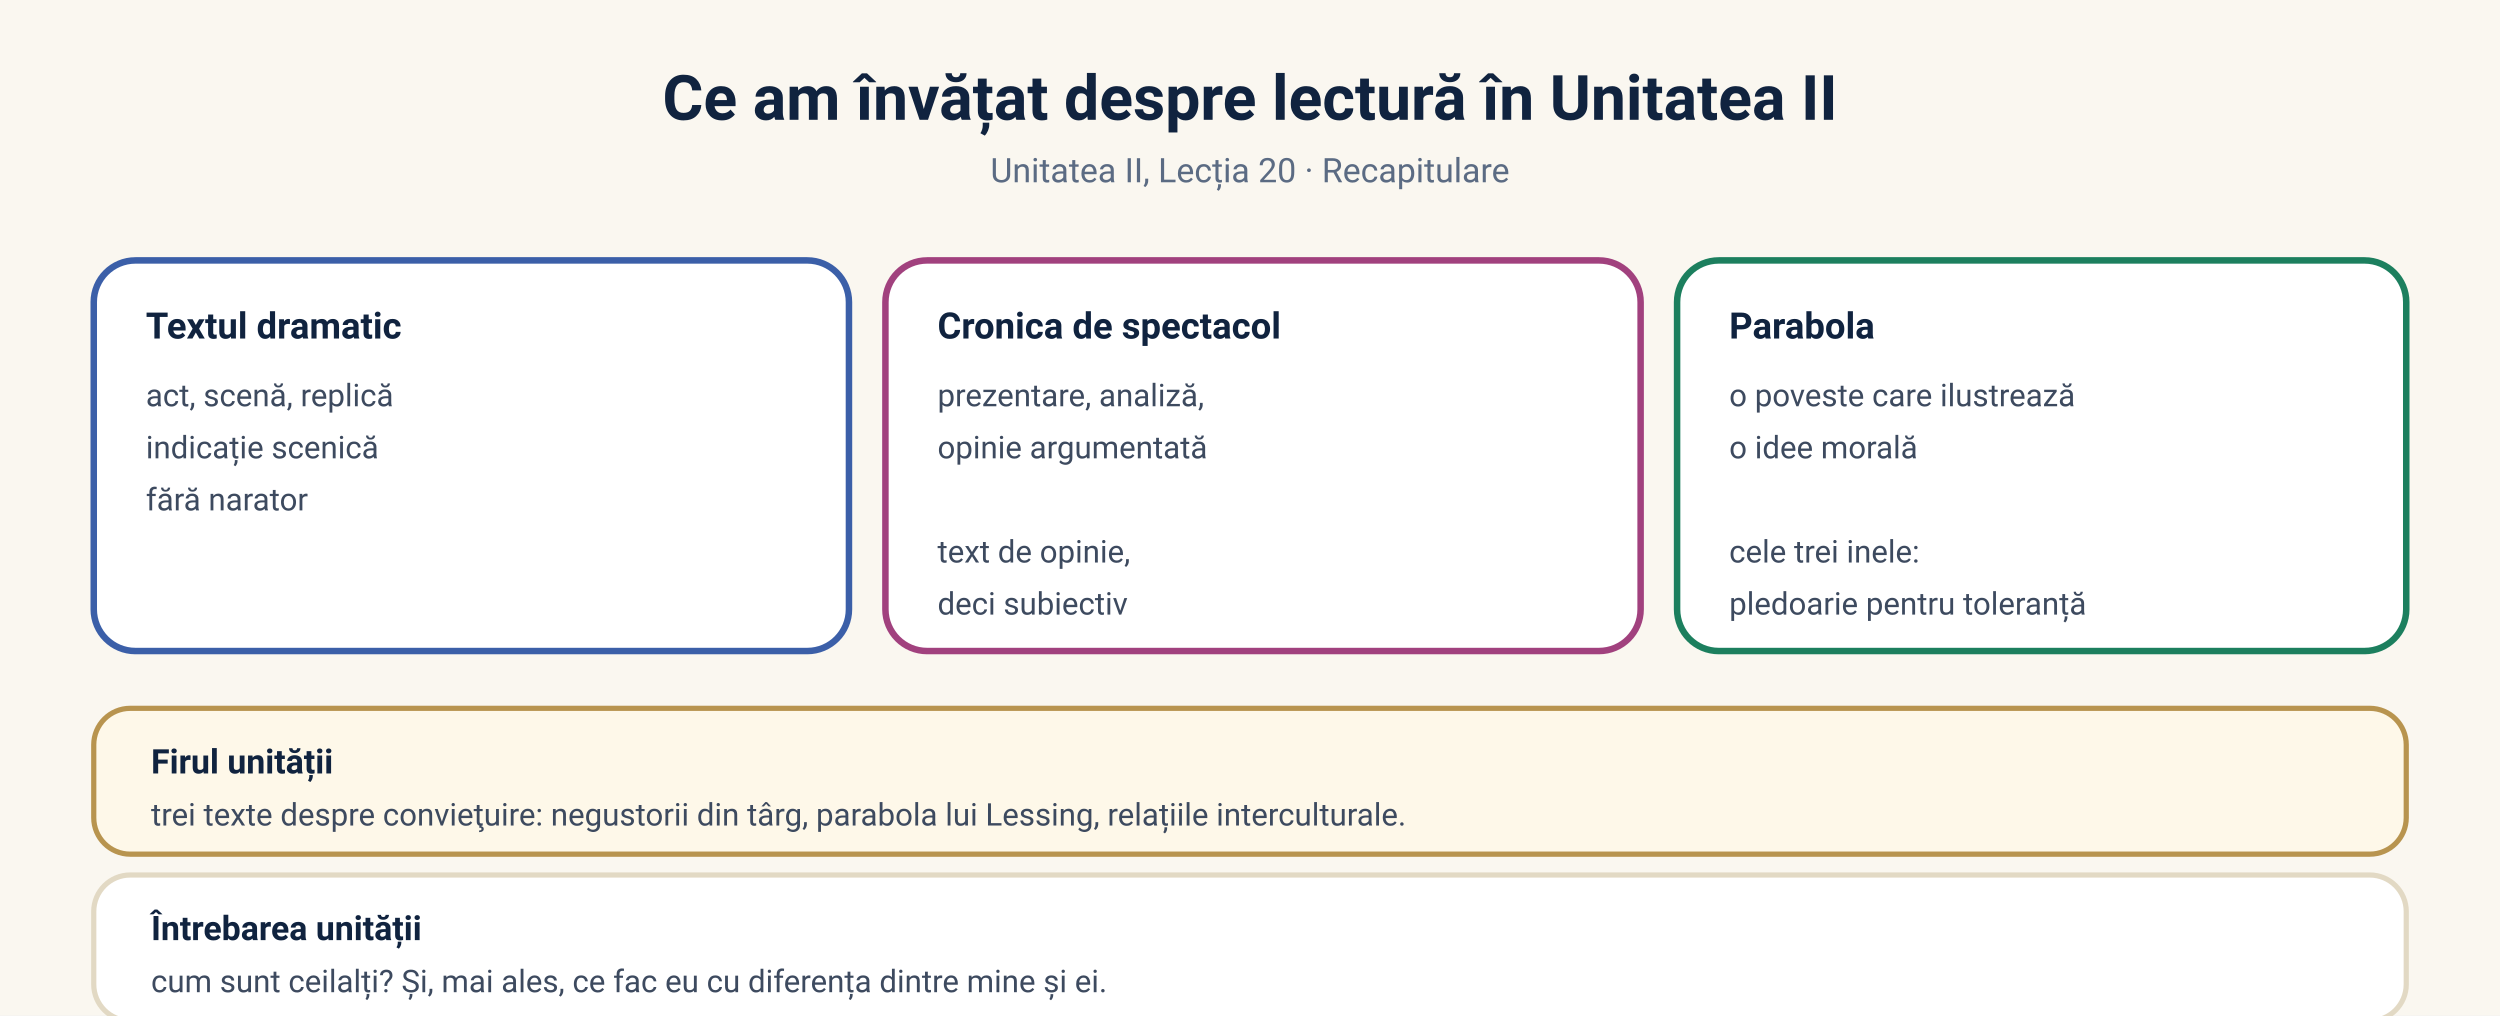
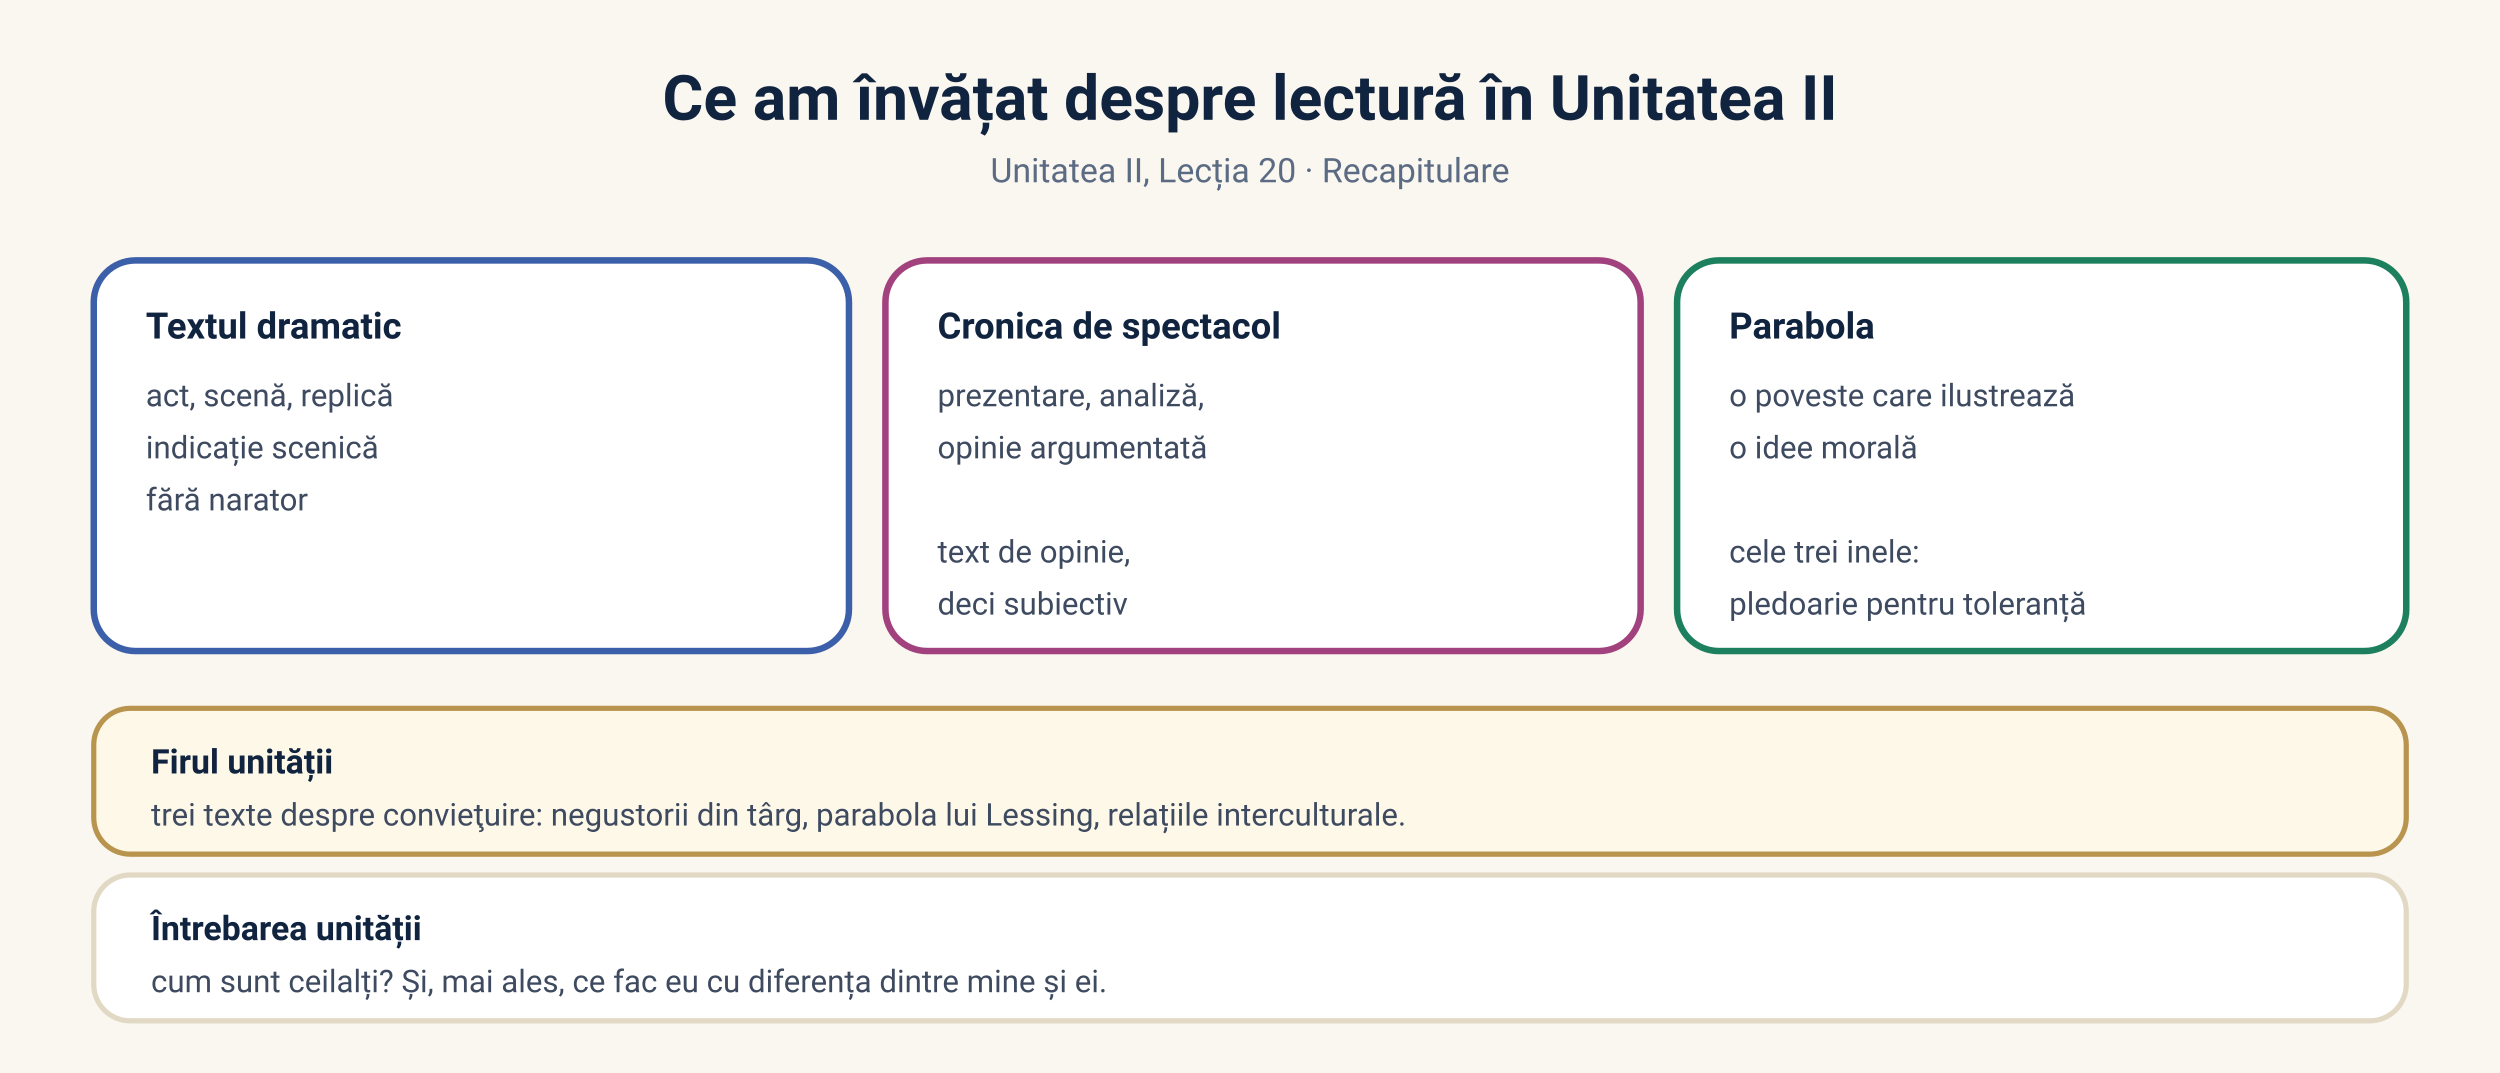
- <svg xmlns="http://www.w3.org/2000/svg" viewBox="0 0 960 390" font-family="'Segoe UI', 'Plus Jakarta Sans', -apple-system, Roboto, sans-serif">
-   <rect width="960" height="390" fill="#faf7f0" />
+ <svg xmlns="http://www.w3.org/2000/svg" viewBox="0 0 960 412" font-family="'Segoe UI', 'Plus Jakarta Sans', -apple-system, Roboto, sans-serif">
+   <rect width="960" height="412" fill="#faf7f0" />
  <text x="480" y="46" text-anchor="middle" font-size="24" font-weight="700" fill="#10233f">Ce am învățat despre lectură în Unitatea II</text>
  <text x="480" y="70" text-anchor="middle" font-size="13" fill="#5b6b83">Unitatea II, Lecția 20 · Recapitulare</text>
  <rect x="36" y="100" width="290" height="150" rx="16" fill="#ffffff" stroke="#3b5fa8" stroke-width="2.5" />
  <text x="56" y="130" font-size="14" font-weight="700" fill="#10233f">Textul dramatic</text>
  <text x="56" y="156" font-size="12" fill="#3d4a5f">act, scenă, replică</text>
  <text x="56" y="176" font-size="12" fill="#3d4a5f">indicație scenică</text>
  <text x="56" y="196" font-size="12" fill="#3d4a5f">fără narator</text>
  <rect x="340" y="100" width="290" height="150" rx="16" fill="#ffffff" stroke="#a1417e" stroke-width="2.5" />
  <text x="360" y="130" font-size="14" font-weight="700" fill="#10233f">Cronica de spectacol</text>
  <text x="360" y="156" font-size="12" fill="#3d4a5f">prezentare, analiză,</text>
  <text x="360" y="176" font-size="12" fill="#3d4a5f">opinie argumentată</text>
  <text x="360" y="196" font-size="12" fill="#3d4a5f" />
  <text x="360" y="216" font-size="12" fill="#3d4a5f">text de opinie,</text>
  <text x="360" y="236" font-size="12" fill="#3d4a5f">deci subiectiv</text>
  <rect x="644" y="100" width="280" height="150" rx="16" fill="#ffffff" stroke="#1c7f5e" stroke-width="2.5" />
  <text x="664" y="130" font-size="14" font-weight="700" fill="#10233f">Parabola</text>
  <text x="664" y="156" font-size="12" fill="#3d4a5f">o poveste care ilustrează</text>
  <text x="664" y="176" font-size="12" fill="#3d4a5f">o idee morală</text>
  <text x="664" y="196" font-size="12" fill="#3d4a5f" />
  <text x="664" y="216" font-size="12" fill="#3d4a5f">cele trei inele:</text>
  <text x="664" y="236" font-size="12" fill="#3d4a5f">pledoarie pentru toleranță</text>
  <rect x="36" y="272" width="888" height="56" rx="14" fill="#fef8e9" stroke="#b8944f" stroke-width="2" />
  <text x="58" y="297" font-size="13" font-weight="700" fill="#10233f">Firul unității</text>
  <text x="58" y="317" font-size="12" fill="#3d4a5f">trei texte despre convieţuire: negustorii din târg, parabola lui Lessing, relațiile interculturale.</text>
  <rect x="36" y="336" width="888" height="56" rx="14" fill="#ffffff" stroke="#e2d9c4" stroke-width="2" />
  <text x="58" y="361" font-size="13" font-weight="700" fill="#10233f">Întrebarea unității</text>
  <text x="58" y="381" font-size="12" fill="#3d4a5f">cum sunt ceilalți? Și, mai ales, ce fac eu cu diferența dintre mine și ei.</text>
</svg>
